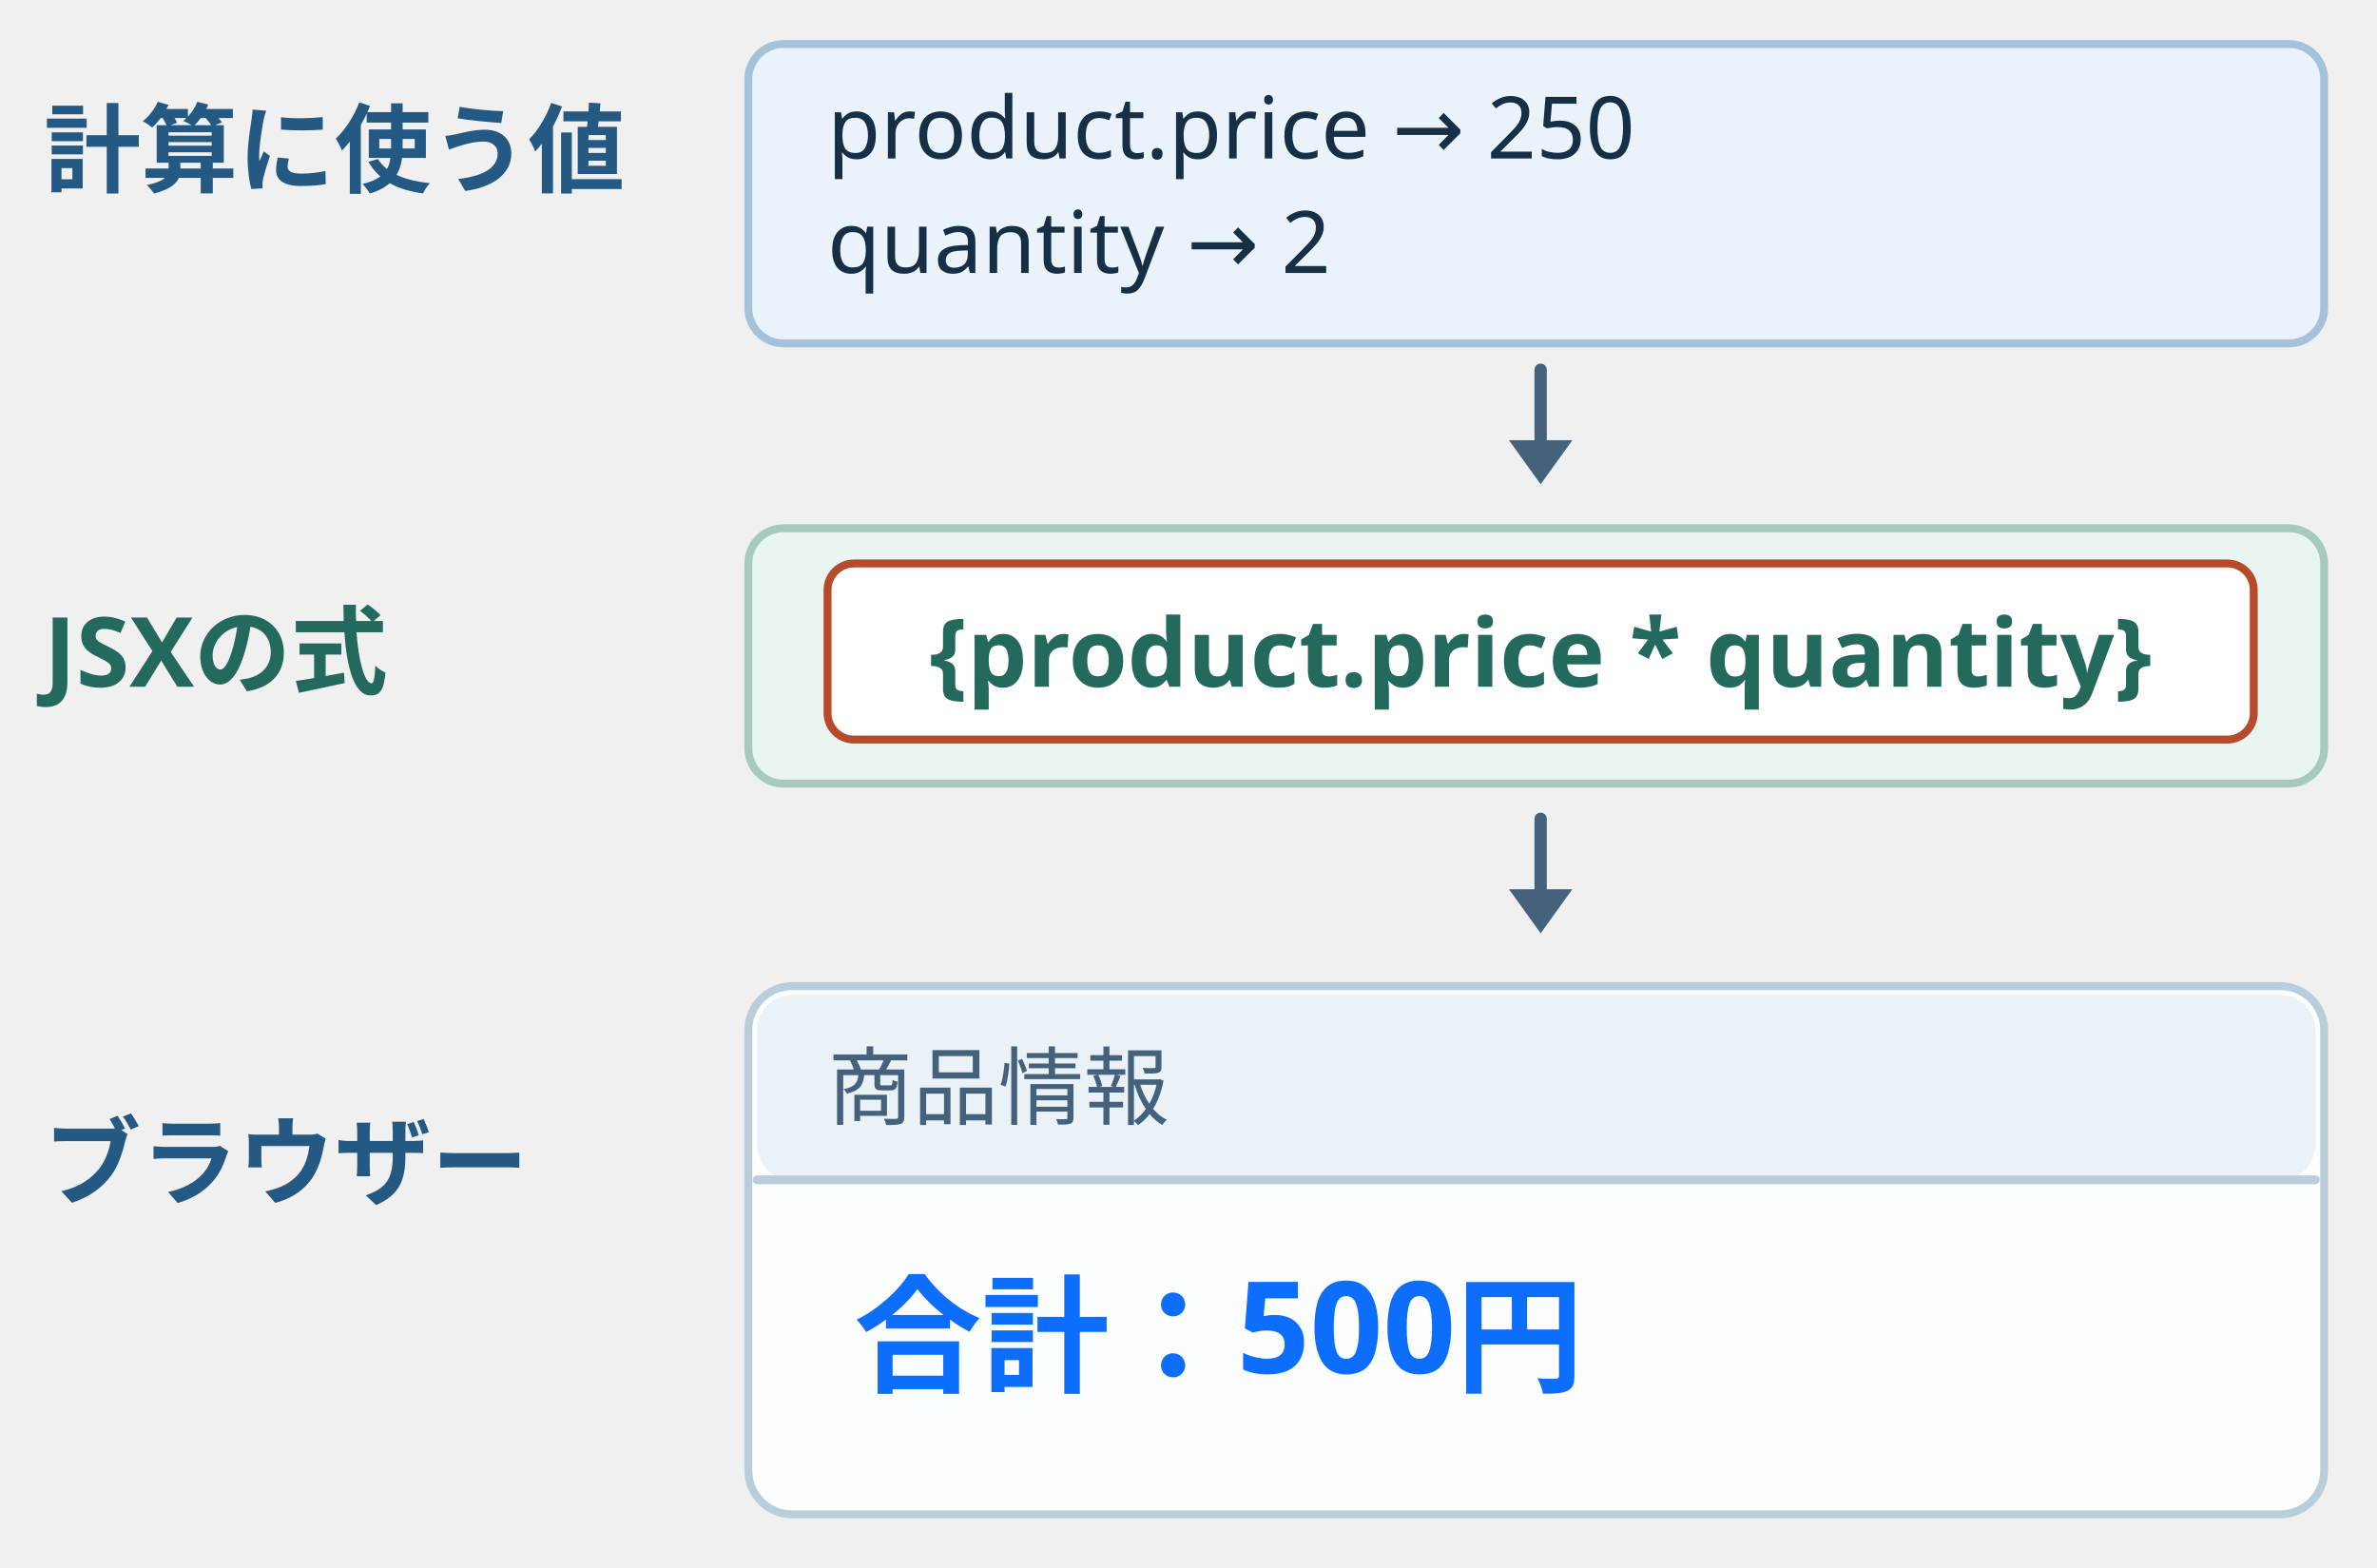
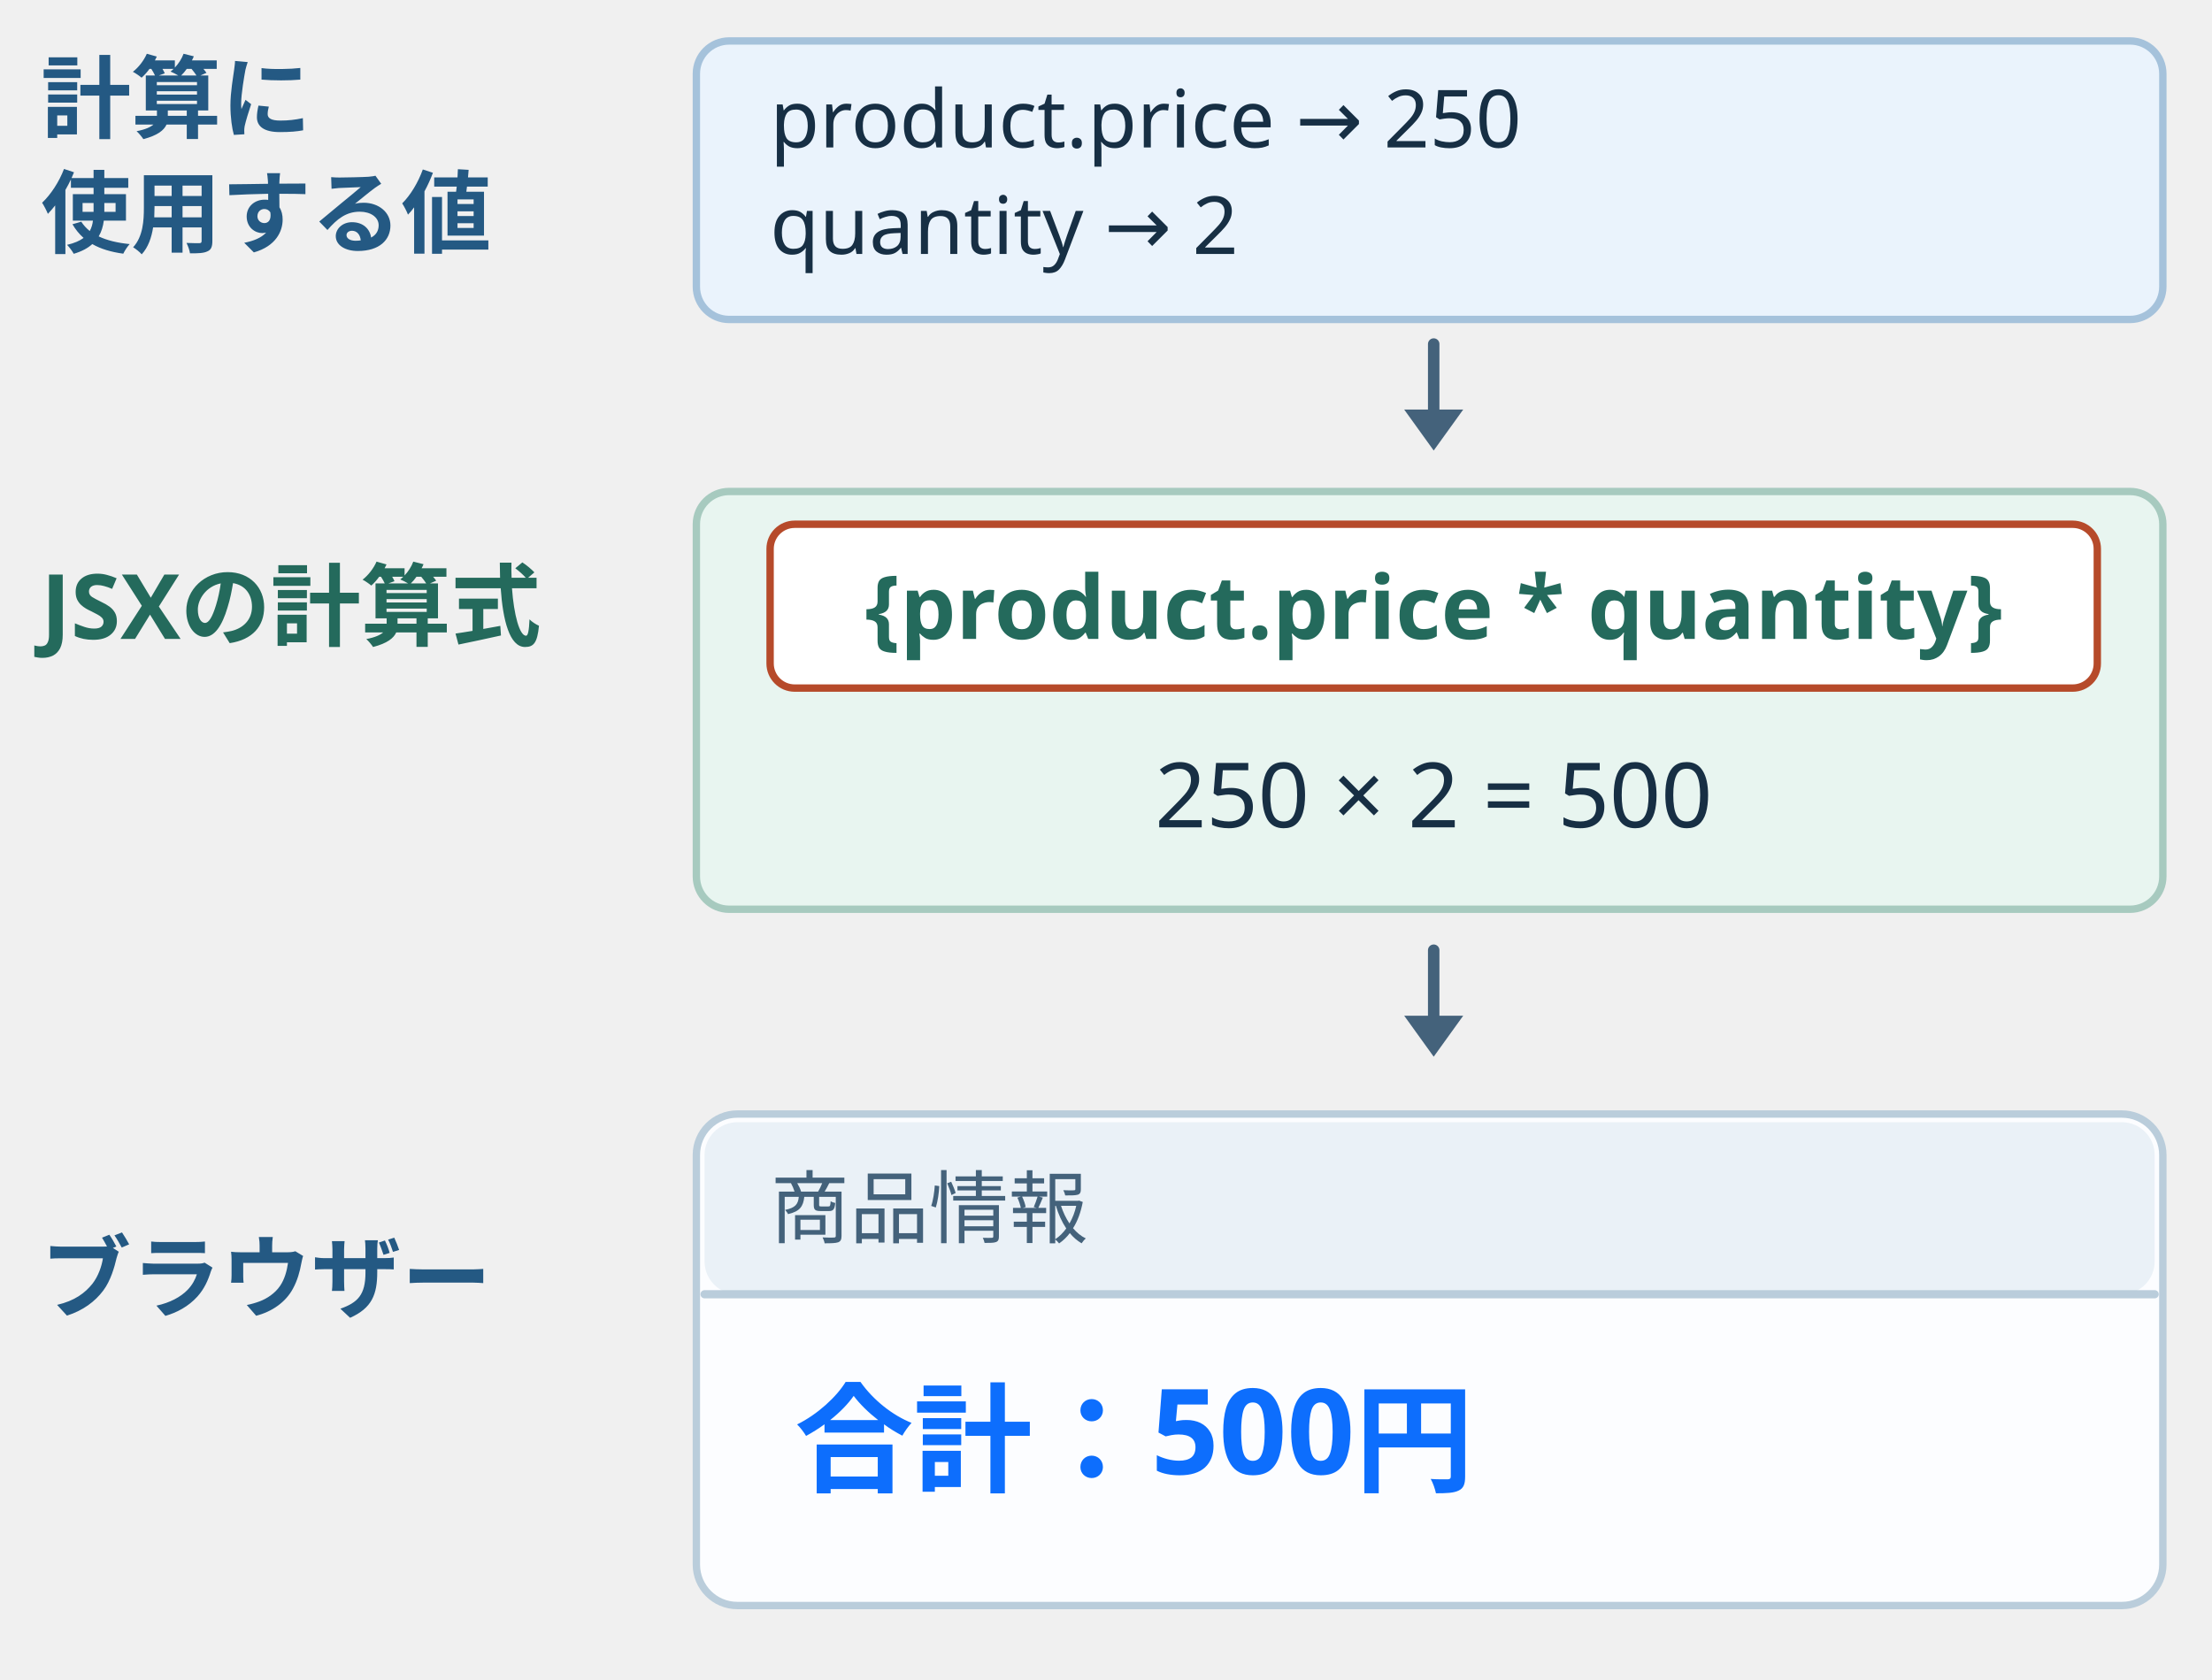
- <svg xmlns="http://www.w3.org/2000/svg" width="270" height="178" viewBox="0 0 270 178">
-   <text x="5" y="21" font-family="Meiryo" font-size="11" fill="#245983" text-anchor="start" font-weight="700">計算に使う値</text>
+ <svg xmlns="http://www.w3.org/2000/svg" width="270" height="205" viewBox="0 0 270 205">
+   <text x="5" y="16" font-family="Meiryo" font-size="11" fill="#245983" text-anchor="start" font-weight="700">
+     <tspan x="5">計算に</tspan>
+     <tspan x="5" dy="14">使用する値</tspan>
+   </text>
  <rect x="85" y="5" width="179" height="34" rx="4" fill="#eaf3fc" stroke="#a5c2db" stroke-width="0.9" />
  <text x="94" y="18" font-family="MS Gothic" font-size="9.8" fill="#172f44" text-anchor="start" font-weight="400">product.price → 250</text>
  <text x="94" y="31" font-family="MS Gothic" font-size="9.8" fill="#172f44" text-anchor="start" font-weight="400">quantity → 2</text>
  <path d="M175 42 L175 50" fill="none" stroke="#44627b" stroke-width="1.4" stroke-linecap="round" />
  <path d="M171.4 50h7.2L175 55Z" fill="#44627b" />
-   <text x="5" y="78" font-family="Meiryo" font-size="11" fill="#246a5c" text-anchor="start" font-weight="700">JSXの式</text>
-   <rect x="85" y="60" width="179" height="29" rx="4" fill="#e8f5f0" stroke="#a7cabf" stroke-width="0.9" />
+   <text x="5" y="78" font-family="Meiryo" font-size="11" fill="#246a5c" text-anchor="start" font-weight="700">JSXの計算式</text>
+   <rect x="85" y="60" width="179" height="51" rx="4" fill="#e8f5f0" stroke="#a7cabf" stroke-width="0.9" />
  <rect x="94" y="64" width="162" height="20" rx="3" fill="#ffffff" stroke="#b64a2a" stroke-width="0.9" />
  <text x="175" y="78" font-family="MS Gothic" font-size="10.8" fill="#246a5c" text-anchor="middle" font-weight="700">{product.price * quantity}</text>
-   <path d="M175 93 L175 101" fill="none" stroke="#44627b" stroke-width="1.4" stroke-linecap="round" />
-   <path d="M171.4 101h7.2L175 106Z" fill="#44627b" />
-   <text x="5" y="136" font-family="Meiryo" font-size="11" fill="#245983" text-anchor="start" font-weight="700">ブラウザー</text>
-   <rect x="85" y="112" width="179" height="60" rx="5" fill="#fcfdff" stroke="#bacddb" stroke-width="0.9" />
-   <rect x="86" y="113" width="177" height="21" rx="4" fill="#eaf1f7" stroke="none" stroke-width="0.9" />
-   <path d="M86 134 L263 134" fill="none" stroke="#bacddb" stroke-width="1" stroke-linecap="round" />
-   <text x="94" y="127" font-family="Meiryo" font-size="9.7" fill="#44627b" text-anchor="start" font-weight="400">商品情報</text>
-   <text x="97" y="157" font-family="Meiryo" font-size="14.5" fill="#0d6efd" text-anchor="start" font-weight="700">合計：500円</text>
+   <text x="175" y="101" font-family="Meiryo" font-size="11" fill="#172f44" text-anchor="middle">250 × 2 = 500</text>
+   <path d="M175 116 L175 124" fill="none" stroke="#44627b" stroke-width="1.4" stroke-linecap="round" />
+   <path d="M171.4 124h7.2L175 129Z" fill="#44627b" />
+   <g transform="translate(0 24)">
+     <text x="5" y="136" font-family="Meiryo" font-size="11" fill="#245983" text-anchor="start" font-weight="700">ブラウザー</text>
+     <rect x="85" y="112" width="179" height="60" rx="5" fill="#fcfdff" stroke="#bacddb" stroke-width="0.9" />
+     <rect x="86" y="113" width="177" height="21" rx="4" fill="#eaf1f7" stroke="none" stroke-width="0.9" />
+     <path d="M86 134 L263 134" fill="none" stroke="#bacddb" stroke-width="1" stroke-linecap="round" />
+     <text x="94" y="127" font-family="Meiryo" font-size="9.7" fill="#44627b" text-anchor="start" font-weight="400">商品情報</text>
+     <text x="97" y="157" font-family="Meiryo" font-size="14.5" fill="#0d6efd" text-anchor="start" font-weight="700">合計：500円</text>
+   </g>
</svg>
